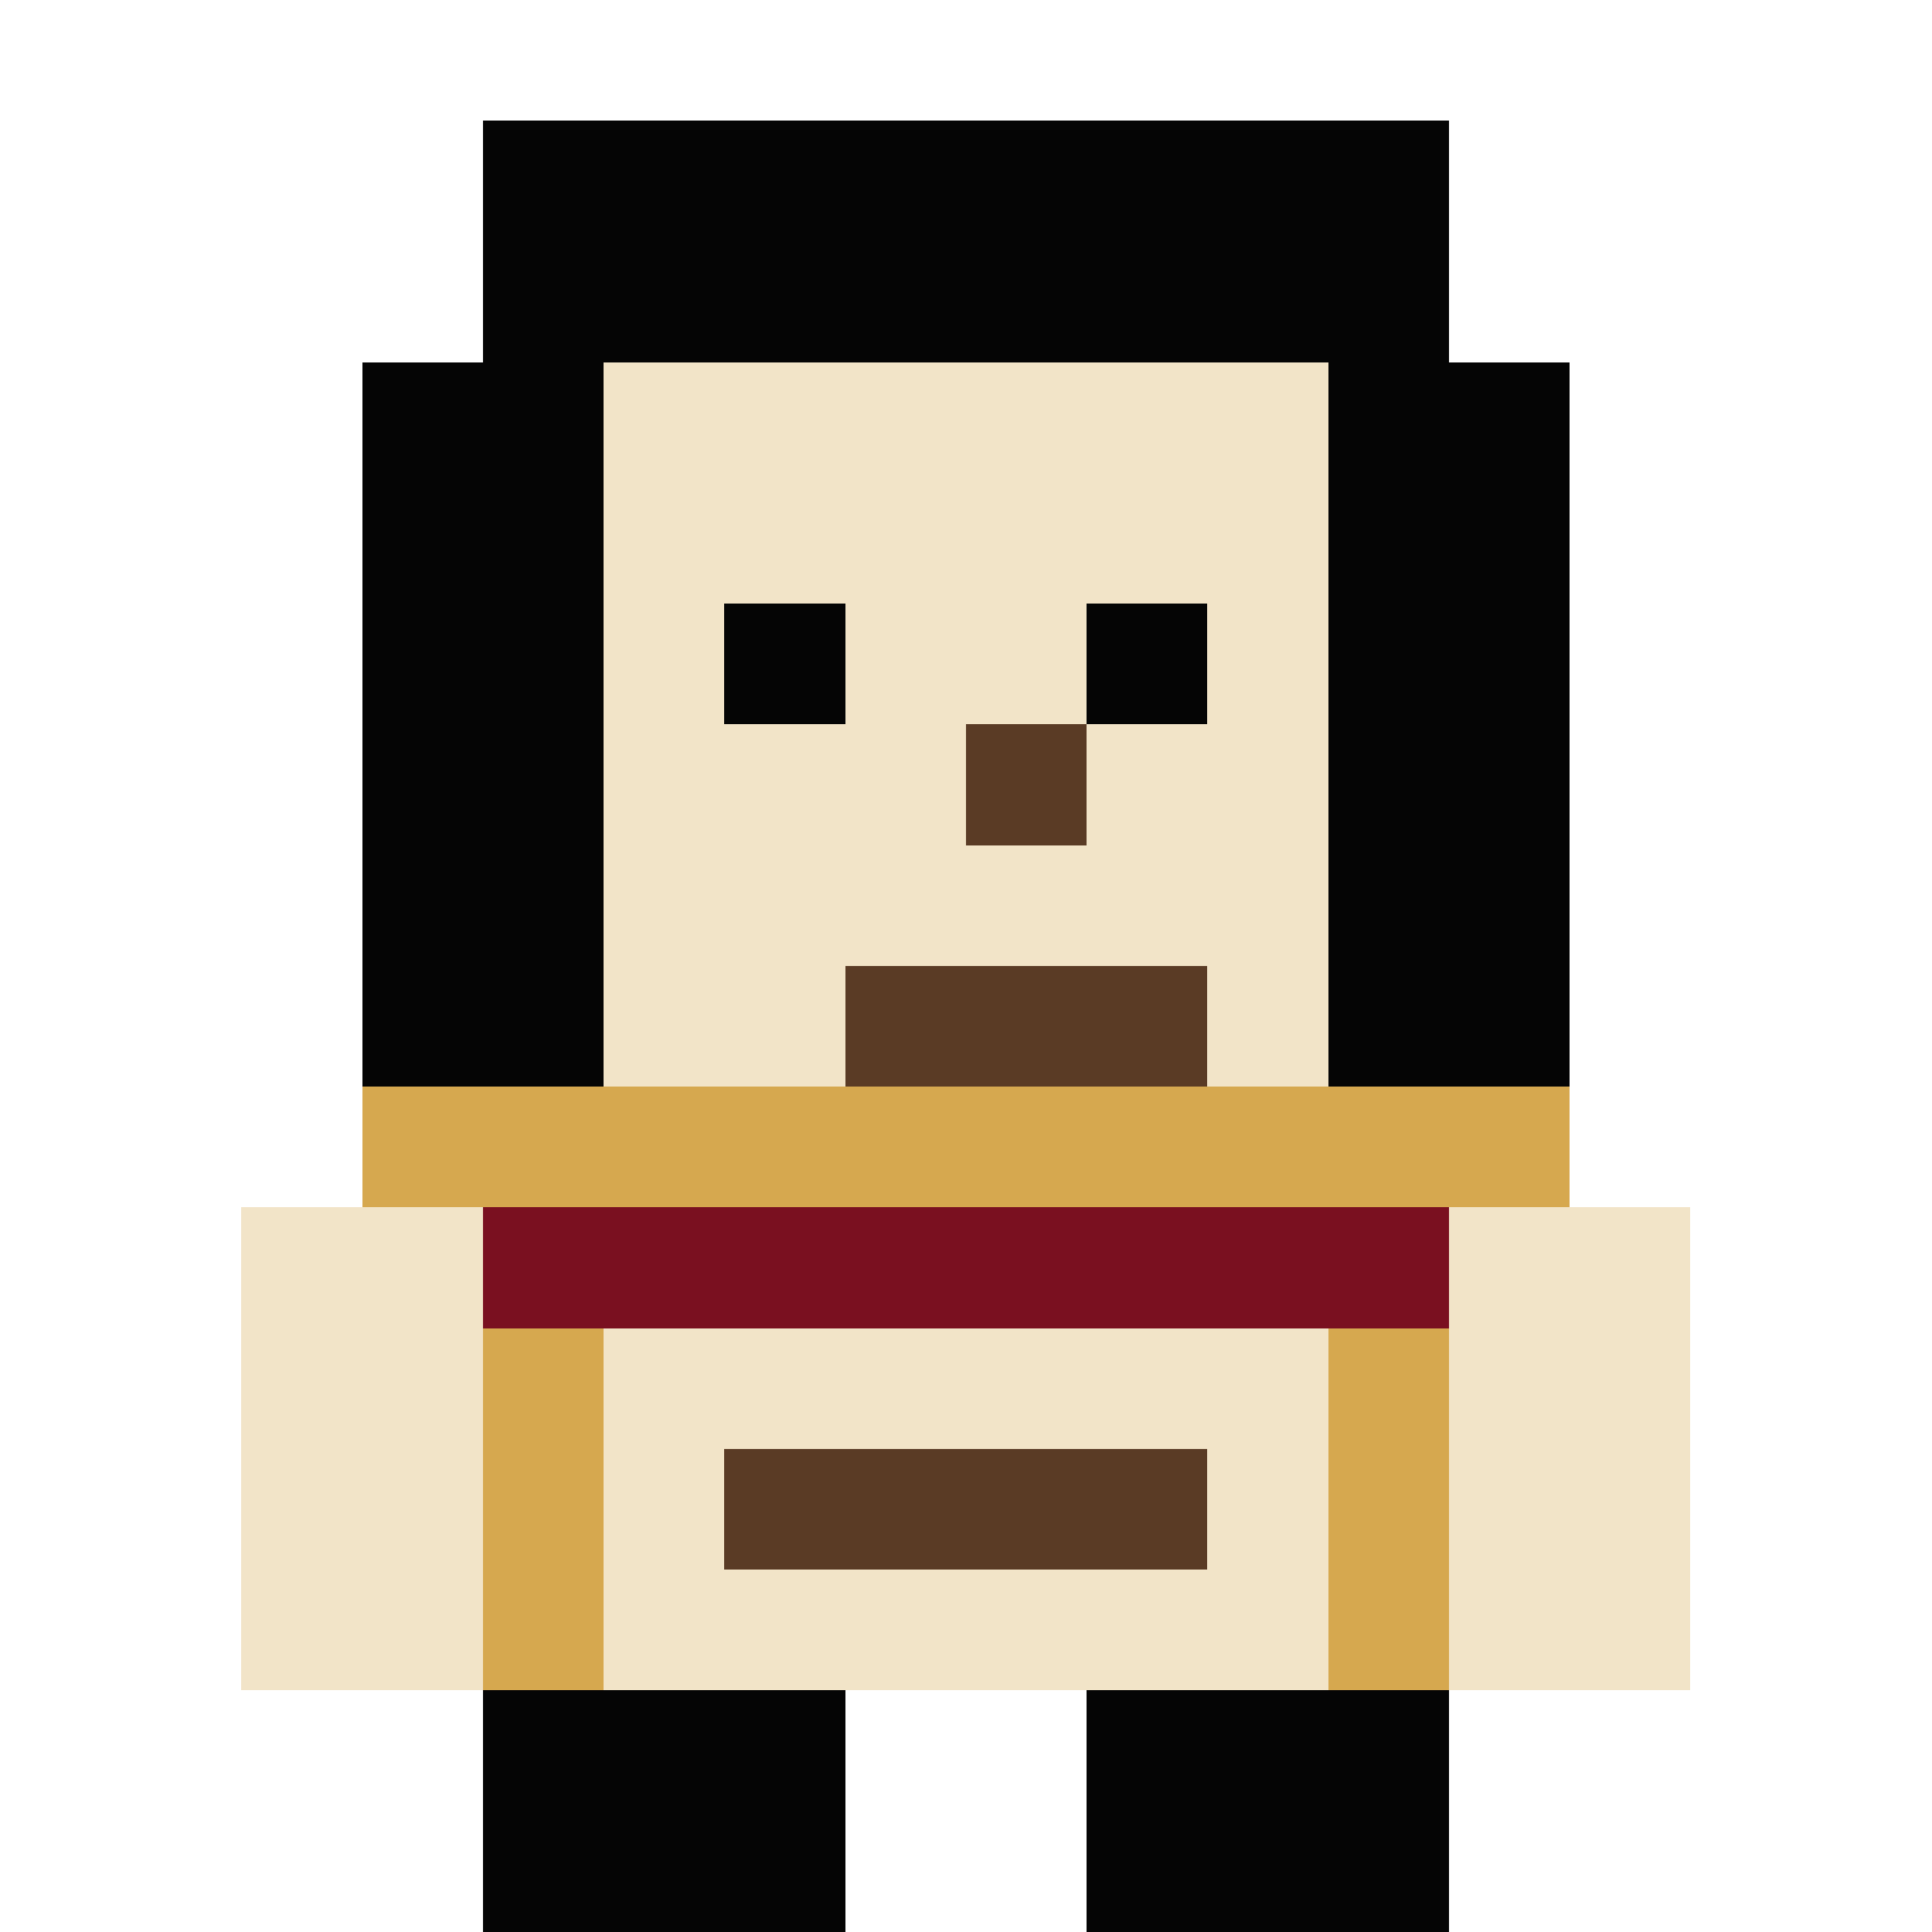
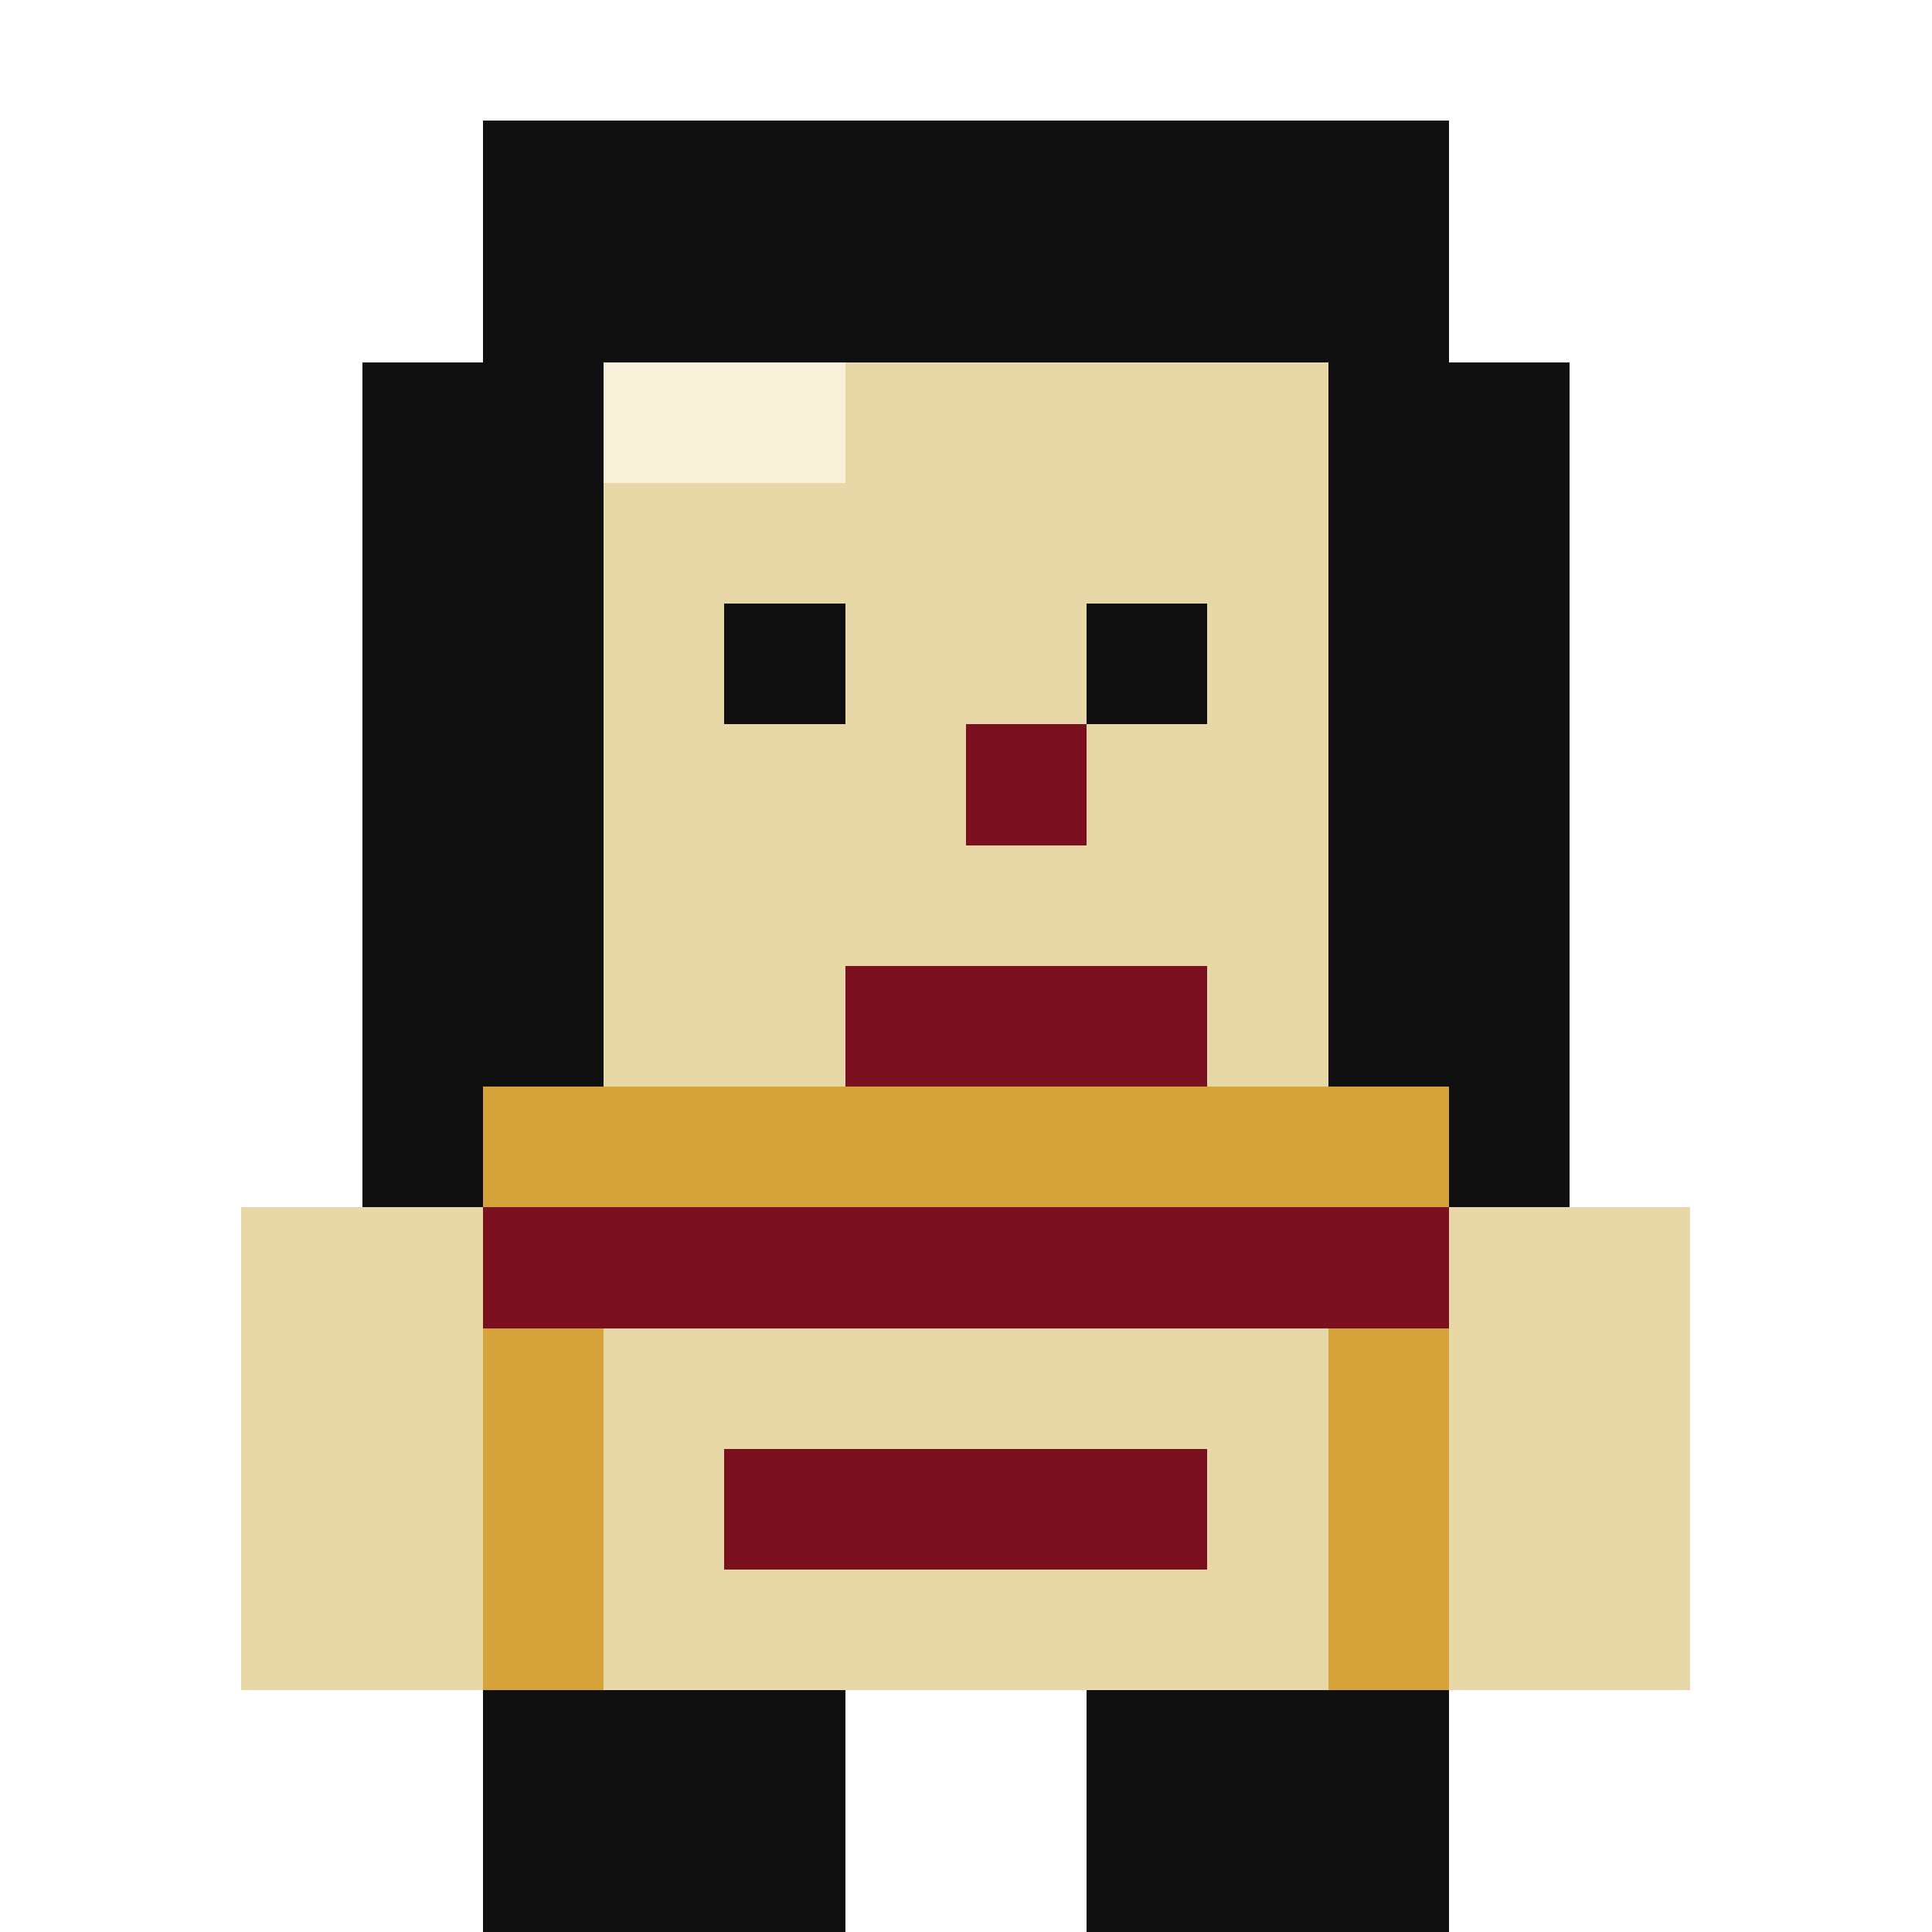
<svg xmlns="http://www.w3.org/2000/svg" width="16" height="16" shape-rendering="crispEdges">
  <rect width="16" height="16" fill="none" />
-   <rect x="4" y="1" width="8" height="2" fill="#050505" />
-   <rect x="3" y="3" width="2" height="6" fill="#050505" />
-   <rect x="11" y="3" width="2" height="6" fill="#050505" />
-   <rect x="5" y="3" width="6" height="6" fill="#F2E4C8" />
-   <rect x="6" y="5" width="1" height="1" fill="#050505" />
-   <rect x="9" y="5" width="1" height="1" fill="#050505" />
-   <rect x="8" y="6" width="1" height="1" fill="#5A3B25" />
-   <rect x="7" y="8" width="3" height="1" fill="#5A3B25" />
-   <rect x="3" y="9" width="10" height="5" fill="#D6A84F" />
+   <rect x="4" y="1" width="8" height="2" fill="#0F0F0F" />
+   <rect x="3" y="3" width="2" height="6" fill="#0F0F0F" />
+   <rect x="11" y="3" width="2" height="6" fill="#0F0F0F" />
+   <rect x="5" y="3" width="6" height="6" fill="#E8D8A8" />
+   <rect x="5" y="3" width="2" height="1" fill="#F8F0D8" />
+   <rect x="6" y="5" width="1" height="1" fill="#0F0F0F" />
+   <rect x="9" y="5" width="1" height="1" fill="#0F0F0F" />
+   <rect x="8" y="6" width="1" height="1" fill="#7A1020" />
+   <rect x="7" y="8" width="3" height="1" fill="#7A1020" />
+   <rect x="3" y="9" width="10" height="5" fill="#0F0F0F" />
+   <rect x="4" y="9" width="8" height="5" fill="#D6A23A" />
  <rect x="4" y="10" width="8" height="1" fill="#7A1020" />
-   <rect x="2" y="10" width="2" height="4" fill="#F2E4C8" />
-   <rect x="12" y="10" width="2" height="4" fill="#F2E4C8" />
-   <rect x="5" y="11" width="6" height="3" fill="#F2E4C8" />
-   <rect x="6" y="12" width="4" height="1" fill="#5A3B25" />
-   <rect x="4" y="14" width="3" height="2" fill="#050505" />
-   <rect x="9" y="14" width="3" height="2" fill="#050505" />
+   <rect x="2" y="10" width="2" height="4" fill="#E8D8A8" />
+   <rect x="12" y="10" width="2" height="4" fill="#E8D8A8" />
+   <rect x="5" y="11" width="6" height="3" fill="#E8D8A8" />
+   <rect x="6" y="12" width="4" height="1" fill="#7A1020" />
+   <rect x="4" y="14" width="3" height="2" fill="#0F0F0F" />
+   <rect x="9" y="14" width="3" height="2" fill="#0F0F0F" />
</svg>
